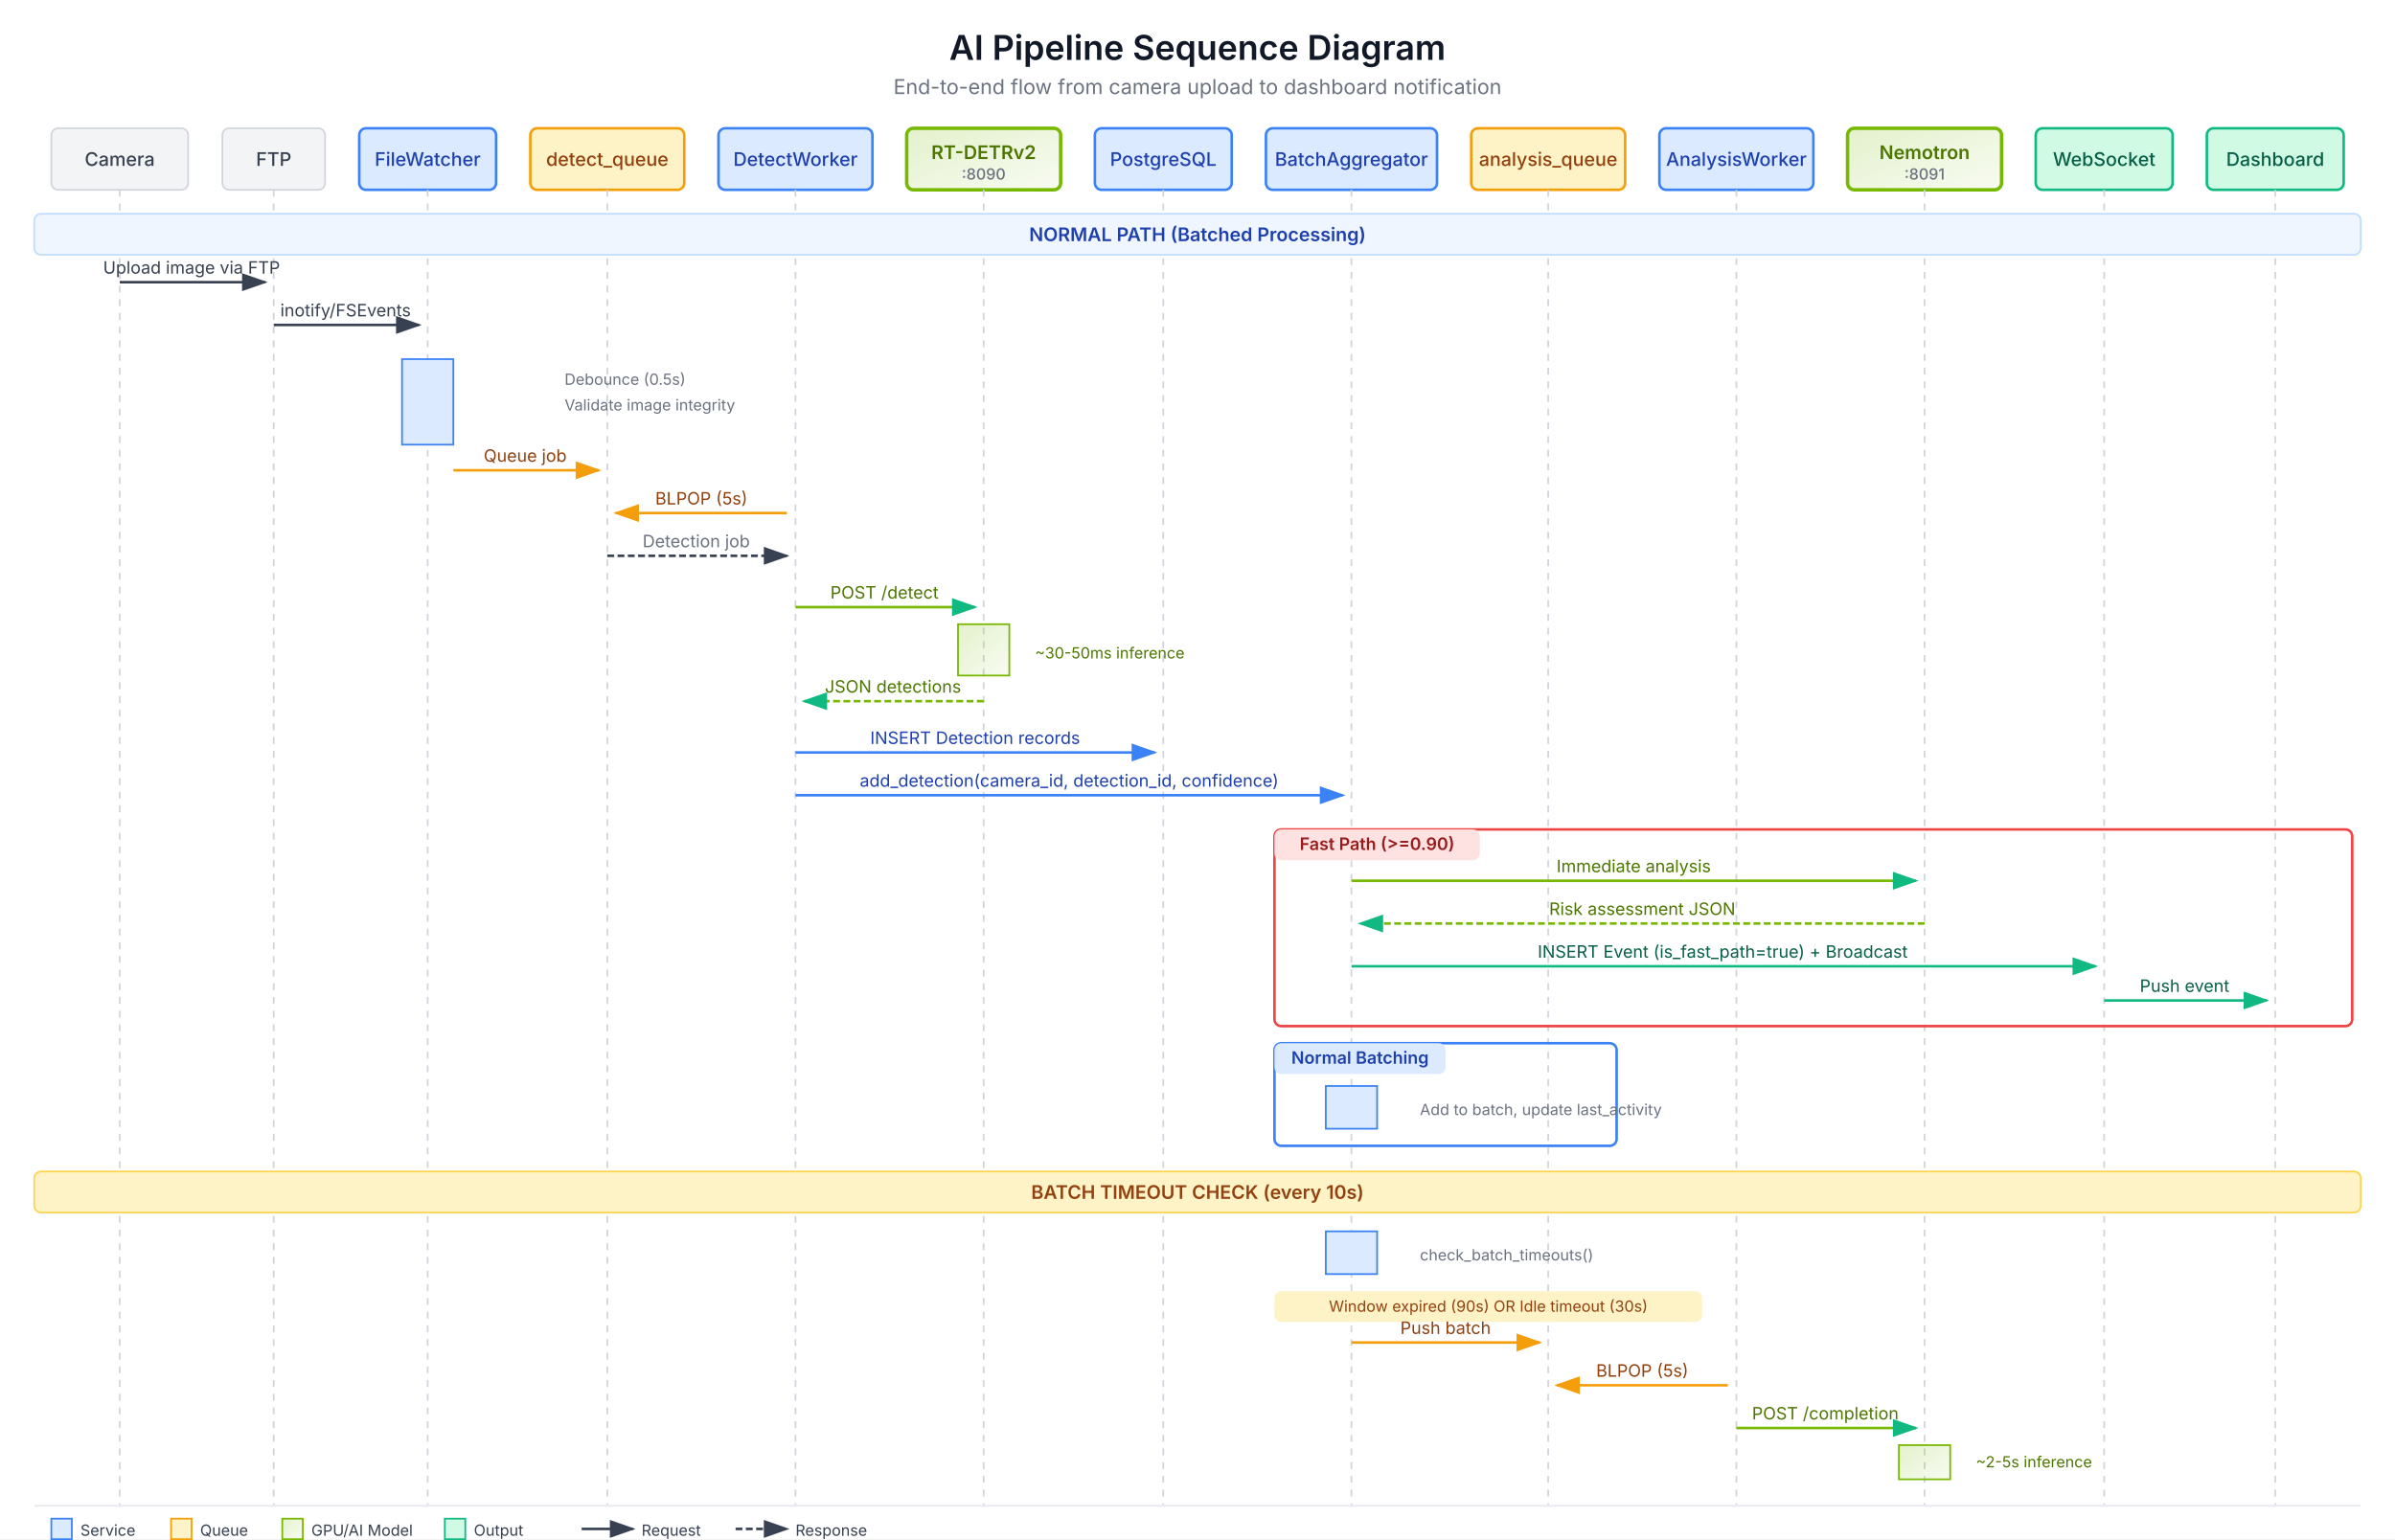
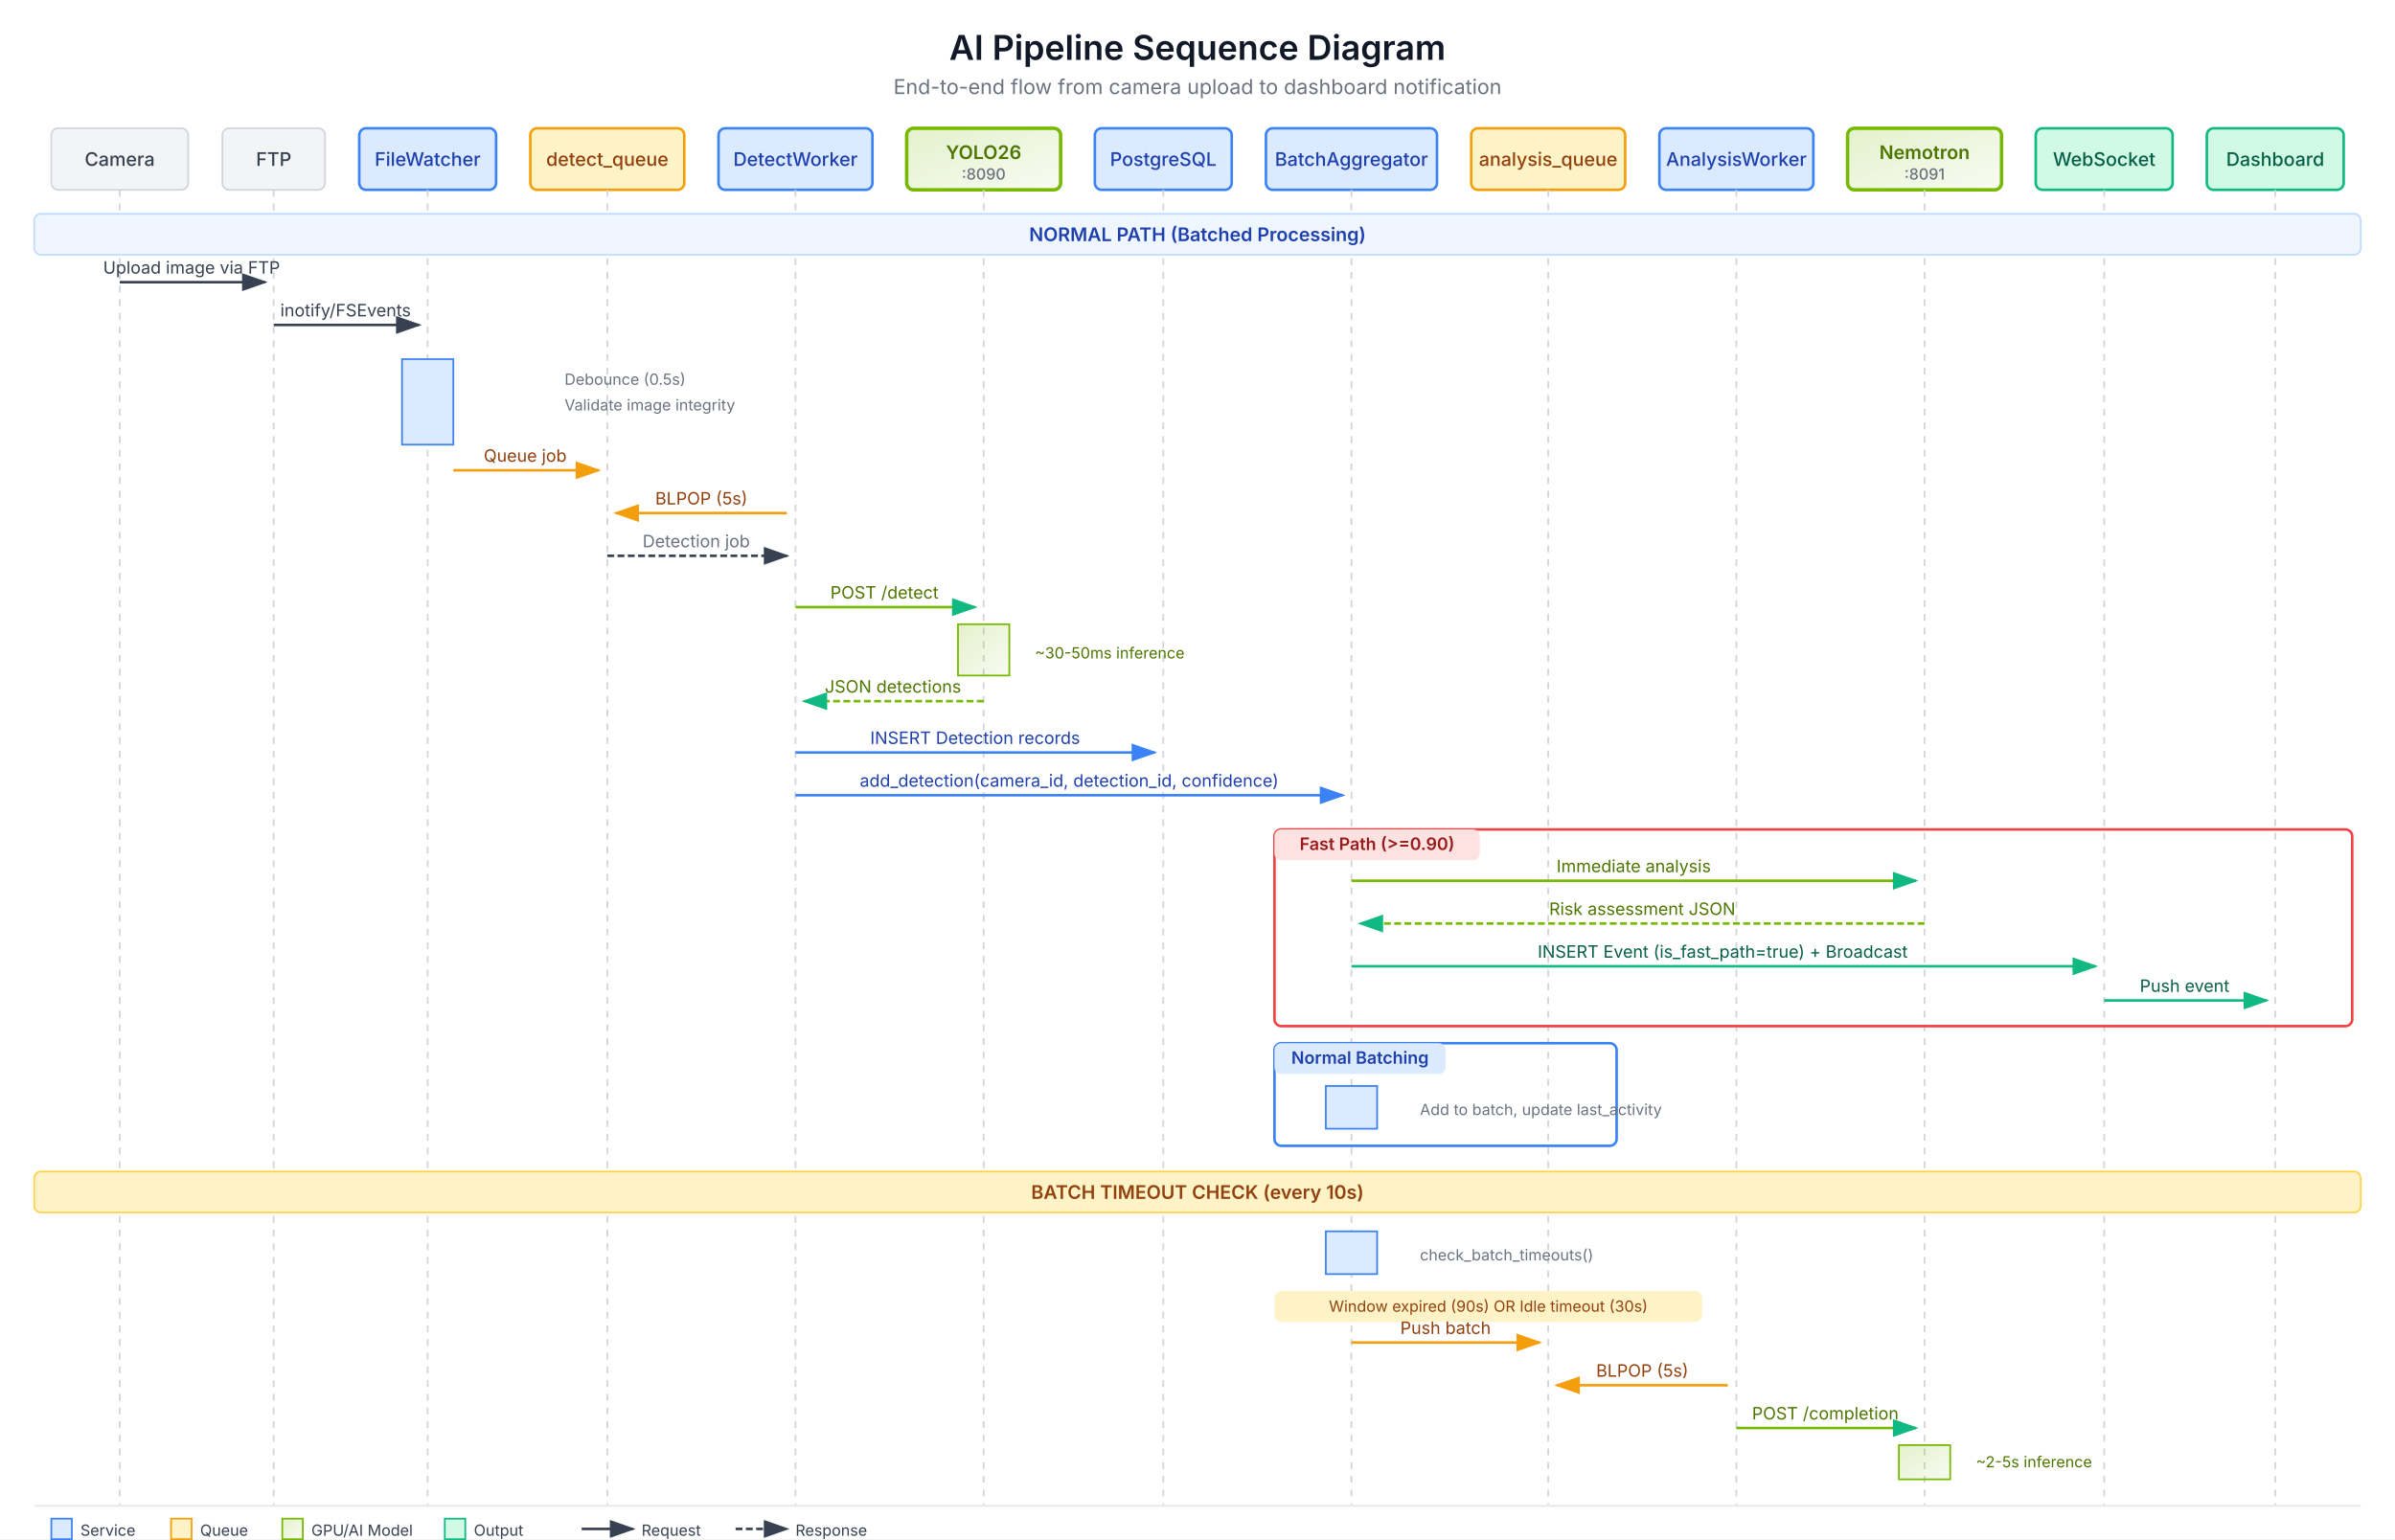
<svg xmlns="http://www.w3.org/2000/svg" viewBox="0 0 1400 900" width="1400" height="900">
  <defs>
    <marker id="arrowhead" markerWidth="10" markerHeight="7" refX="9" refY="3.5" orient="auto">
      <polygon points="0 0, 10 3.5, 0 7" fill="#374151" />
    </marker>
    <marker id="arrowhead-blue" markerWidth="10" markerHeight="7" refX="9" refY="3.5" orient="auto">
      <polygon points="0 0, 10 3.5, 0 7" fill="#3B82F6" />
    </marker>
    <marker id="arrowhead-green" markerWidth="10" markerHeight="7" refX="9" refY="3.5" orient="auto">
      <polygon points="0 0, 10 3.5, 0 7" fill="#10B981" />
    </marker>
    <marker id="arrowhead-amber" markerWidth="10" markerHeight="7" refX="9" refY="3.5" orient="auto">
      <polygon points="0 0, 10 3.5, 0 7" fill="#F59E0B" />
    </marker>
    <linearGradient id="gpu-gradient" x1="0%" y1="0%" x2="100%" y2="100%">
      <stop offset="0%" style="stop-color:#76B900;stop-opacity:0.2" />
      <stop offset="100%" style="stop-color:#76B900;stop-opacity:0.05" />
    </linearGradient>
  </defs>
  <rect width="1400" height="900" fill="#FFFFFF" />
  <text x="700" y="35" font-family="Inter, system-ui, sans-serif" font-size="20" font-weight="600" fill="#111827" text-anchor="middle">AI Pipeline Sequence Diagram</text>
  <text x="700" y="55" font-family="Inter, system-ui, sans-serif" font-size="12" fill="#6B7280" text-anchor="middle">End-to-end flow from camera upload to dashboard notification</text>
  <g font-family="Inter, system-ui, sans-serif" font-size="11" font-weight="500">
    <rect x="30" y="75" width="80" height="36" rx="4" fill="#F3F4F6" stroke="#D1D5DB" stroke-width="1" />
    <text x="70" y="97" text-anchor="middle" fill="#374151">Camera</text>
    <rect x="130" y="75" width="60" height="36" rx="4" fill="#F3F4F6" stroke="#D1D5DB" stroke-width="1" />
    <text x="160" y="97" text-anchor="middle" fill="#374151">FTP</text>
    <rect x="210" y="75" width="80" height="36" rx="4" fill="#DBEAFE" stroke="#3B82F6" stroke-width="1.5" />
    <text x="250" y="97" text-anchor="middle" fill="#1E40AF">FileWatcher</text>
    <rect x="310" y="75" width="90" height="36" rx="4" fill="#FEF3C7" stroke="#F59E0B" stroke-width="1.5" />
    <text x="355" y="97" text-anchor="middle" fill="#92400E">detect_queue</text>
    <rect x="420" y="75" width="90" height="36" rx="4" fill="#DBEAFE" stroke="#3B82F6" stroke-width="1.5" />
    <text x="465" y="97" text-anchor="middle" fill="#1E40AF">DetectWorker</text>
    <rect x="530" y="75" width="90" height="36" rx="4" fill="url(#gpu-gradient)" stroke="#76B900" stroke-width="2" />
-     <text x="575" y="93" text-anchor="middle" fill="#4D7600" font-weight="600">RT-DETRv2</text>
+     <text x="575" y="93" text-anchor="middle" fill="#4D7600" font-weight="600">YOLO26</text>
    <text x="575" y="105" text-anchor="middle" fill="#6B7280" font-size="9">:8090</text>
    <rect x="640" y="75" width="80" height="36" rx="4" fill="#DBEAFE" stroke="#3B82F6" stroke-width="1.5" />
    <text x="680" y="97" text-anchor="middle" fill="#1E40AF">PostgreSQL</text>
    <rect x="740" y="75" width="100" height="36" rx="4" fill="#DBEAFE" stroke="#3B82F6" stroke-width="1.5" />
    <text x="790" y="97" text-anchor="middle" fill="#1E40AF">BatchAggregator</text>
    <rect x="860" y="75" width="90" height="36" rx="4" fill="#FEF3C7" stroke="#F59E0B" stroke-width="1.5" />
    <text x="905" y="97" text-anchor="middle" fill="#92400E">analysis_queue</text>
    <rect x="970" y="75" width="90" height="36" rx="4" fill="#DBEAFE" stroke="#3B82F6" stroke-width="1.5" />
    <text x="1015" y="97" text-anchor="middle" fill="#1E40AF">AnalysisWorker</text>
    <rect x="1080" y="75" width="90" height="36" rx="4" fill="url(#gpu-gradient)" stroke="#76B900" stroke-width="2" />
    <text x="1125" y="93" text-anchor="middle" fill="#4D7600" font-weight="600">Nemotron</text>
    <text x="1125" y="105" text-anchor="middle" fill="#6B7280" font-size="9">:8091</text>
    <rect x="1190" y="75" width="80" height="36" rx="4" fill="#D1FAE5" stroke="#10B981" stroke-width="1.5" />
    <text x="1230" y="97" text-anchor="middle" fill="#065F46">WebSocket</text>
    <rect x="1290" y="75" width="80" height="36" rx="4" fill="#D1FAE5" stroke="#10B981" stroke-width="1.5" />
    <text x="1330" y="97" text-anchor="middle" fill="#065F46">Dashboard</text>
  </g>
  <g stroke="#D1D5DB" stroke-width="1" stroke-dasharray="4,4">
    <line x1="70" y1="111" x2="70" y2="880" />
    <line x1="160" y1="111" x2="160" y2="880" />
    <line x1="250" y1="111" x2="250" y2="880" />
    <line x1="355" y1="111" x2="355" y2="880" />
    <line x1="465" y1="111" x2="465" y2="880" />
    <line x1="575" y1="111" x2="575" y2="880" />
    <line x1="680" y1="111" x2="680" y2="880" />
    <line x1="790" y1="111" x2="790" y2="880" />
    <line x1="905" y1="111" x2="905" y2="880" />
    <line x1="1015" y1="111" x2="1015" y2="880" />
    <line x1="1125" y1="111" x2="1125" y2="880" />
    <line x1="1230" y1="111" x2="1230" y2="880" />
    <line x1="1330" y1="111" x2="1330" y2="880" />
  </g>
  <rect x="20" y="125" width="1360" height="24" rx="4" fill="#EFF6FF" stroke="#BFDBFE" stroke-width="1" />
  <text x="700" y="141" font-family="Inter, system-ui, sans-serif" font-size="11" font-weight="600" fill="#1E40AF" text-anchor="middle">NORMAL PATH (Batched Processing)</text>
  <line x1="70" y1="165" x2="155" y2="165" stroke="#374151" stroke-width="1.5" marker-end="url(#arrowhead)" />
  <text x="112" y="160" font-family="Inter, system-ui, sans-serif" font-size="10" fill="#374151" text-anchor="middle">Upload image via FTP</text>
  <line x1="160" y1="190" x2="245" y2="190" stroke="#374151" stroke-width="1.5" marker-end="url(#arrowhead)" />
  <text x="202" y="185" font-family="Inter, system-ui, sans-serif" font-size="10" fill="#374151" text-anchor="middle">inotify/FSEvents</text>
  <rect x="235" y="210" width="30" height="50" fill="#DBEAFE" stroke="#3B82F6" stroke-width="1" />
  <text x="330" y="225" font-family="Inter, system-ui, sans-serif" font-size="9" fill="#6B7280">Debounce (0.5s)</text>
  <text x="330" y="240" font-family="Inter, system-ui, sans-serif" font-size="9" fill="#6B7280">Validate image integrity</text>
  <line x1="265" y1="275" x2="350" y2="275" stroke="#F59E0B" stroke-width="1.5" marker-end="url(#arrowhead-amber)" />
  <text x="307" y="270" font-family="Inter, system-ui, sans-serif" font-size="10" fill="#92400E" text-anchor="middle">Queue job</text>
  <line x1="460" y1="300" x2="360" y2="300" stroke="#F59E0B" stroke-width="1.5" marker-end="url(#arrowhead-amber)" />
  <text x="410" y="295" font-family="Inter, system-ui, sans-serif" font-size="10" fill="#92400E" text-anchor="middle">BLPOP (5s)</text>
  <line x1="355" y1="325" x2="460" y2="325" stroke="#374151" stroke-width="1.5" stroke-dasharray="4,2" marker-end="url(#arrowhead)" />
  <text x="407" y="320" font-family="Inter, system-ui, sans-serif" font-size="10" fill="#6B7280" text-anchor="middle">Detection job</text>
  <line x1="465" y1="355" x2="570" y2="355" stroke="#76B900" stroke-width="1.5" marker-end="url(#arrowhead-green)" />
  <text x="517" y="350" font-family="Inter, system-ui, sans-serif" font-size="10" fill="#4D7600" text-anchor="middle">POST /detect</text>
  <rect x="560" y="365" width="30" height="30" fill="url(#gpu-gradient)" stroke="#76B900" stroke-width="1" />
  <text x="605" y="385" font-family="Inter, system-ui, sans-serif" font-size="9" fill="#4D7600">~30-50ms inference</text>
  <line x1="575" y1="410" x2="470" y2="410" stroke="#76B900" stroke-width="1.5" stroke-dasharray="4,2" marker-end="url(#arrowhead-green)" />
  <text x="522" y="405" font-family="Inter, system-ui, sans-serif" font-size="10" fill="#4D7600" text-anchor="middle">JSON detections</text>
  <line x1="465" y1="440" x2="675" y2="440" stroke="#3B82F6" stroke-width="1.5" marker-end="url(#arrowhead-blue)" />
  <text x="570" y="435" font-family="Inter, system-ui, sans-serif" font-size="10" fill="#1E40AF" text-anchor="middle">INSERT Detection records</text>
  <line x1="465" y1="465" x2="785" y2="465" stroke="#3B82F6" stroke-width="1.5" marker-end="url(#arrowhead-blue)" />
  <text x="625" y="460" font-family="Inter, system-ui, sans-serif" font-size="10" fill="#1E40AF" text-anchor="middle">add_detection(camera_id, detection_id, confidence)</text>
  <rect x="745" y="485" width="630" height="115" rx="4" fill="none" stroke="#EF4444" stroke-width="1.5" />
  <rect x="745" y="485" width="120" height="18" rx="4" fill="#FEE2E2" />
  <text x="805" y="497" font-family="Inter, system-ui, sans-serif" font-size="10" font-weight="600" fill="#991B1B" text-anchor="middle">Fast Path (&gt;=0.90)</text>
  <line x1="790" y1="515" x2="1120" y2="515" stroke="#76B900" stroke-width="1.5" marker-end="url(#arrowhead-green)" />
  <text x="955" y="510" font-family="Inter, system-ui, sans-serif" font-size="10" fill="#4D7600" text-anchor="middle">Immediate analysis</text>
  <line x1="1125" y1="540" x2="795" y2="540" stroke="#76B900" stroke-width="1.5" stroke-dasharray="4,2" marker-end="url(#arrowhead-green)" />
  <text x="960" y="535" font-family="Inter, system-ui, sans-serif" font-size="10" fill="#4D7600" text-anchor="middle">Risk assessment JSON</text>
  <line x1="790" y1="565" x2="1225" y2="565" stroke="#10B981" stroke-width="1.5" marker-end="url(#arrowhead-green)" />
  <text x="1007" y="560" font-family="Inter, system-ui, sans-serif" font-size="10" fill="#065F46" text-anchor="middle">INSERT Event (is_fast_path=true) + Broadcast</text>
  <line x1="1230" y1="585" x2="1325" y2="585" stroke="#10B981" stroke-width="1.5" marker-end="url(#arrowhead-green)" />
  <text x="1277" y="580" font-family="Inter, system-ui, sans-serif" font-size="10" fill="#065F46" text-anchor="middle">Push event</text>
  <rect x="745" y="610" width="200" height="60" rx="4" fill="none" stroke="#3B82F6" stroke-width="1.5" />
  <rect x="745" y="610" width="100" height="18" rx="4" fill="#DBEAFE" />
  <text x="795" y="622" font-family="Inter, system-ui, sans-serif" font-size="10" font-weight="600" fill="#1E40AF" text-anchor="middle">Normal Batching</text>
  <rect x="775" y="635" width="30" height="25" fill="#DBEAFE" stroke="#3B82F6" stroke-width="1" />
  <text x="830" y="652" font-family="Inter, system-ui, sans-serif" font-size="9" fill="#6B7280">Add to batch, update last_activity</text>
  <rect x="20" y="685" width="1360" height="24" rx="4" fill="#FEF3C7" stroke="#FCD34D" stroke-width="1" />
  <text x="700" y="701" font-family="Inter, system-ui, sans-serif" font-size="11" font-weight="600" fill="#92400E" text-anchor="middle">BATCH TIMEOUT CHECK (every 10s)</text>
  <rect x="775" y="720" width="30" height="25" fill="#DBEAFE" stroke="#3B82F6" stroke-width="1" />
  <text x="830" y="737" font-family="Inter, system-ui, sans-serif" font-size="9" fill="#6B7280">check_batch_timeouts()</text>
  <rect x="745" y="755" width="250" height="18" rx="4" fill="#FEF3C7" />
  <text x="870" y="767" font-family="Inter, system-ui, sans-serif" font-size="9" fill="#92400E" text-anchor="middle">Window expired (90s) OR Idle timeout (30s)</text>
  <line x1="790" y1="785" x2="900" y2="785" stroke="#F59E0B" stroke-width="1.5" marker-end="url(#arrowhead-amber)" />
  <text x="845" y="780" font-family="Inter, system-ui, sans-serif" font-size="10" fill="#92400E" text-anchor="middle">Push batch</text>
  <line x1="1010" y1="810" x2="910" y2="810" stroke="#F59E0B" stroke-width="1.5" marker-end="url(#arrowhead-amber)" />
  <text x="960" y="805" font-family="Inter, system-ui, sans-serif" font-size="10" fill="#92400E" text-anchor="middle">BLPOP (5s)</text>
  <line x1="1015" y1="835" x2="1120" y2="835" stroke="#76B900" stroke-width="1.5" marker-end="url(#arrowhead-green)" />
  <text x="1067" y="830" font-family="Inter, system-ui, sans-serif" font-size="10" fill="#4D7600" text-anchor="middle">POST /completion</text>
  <rect x="1110" y="845" width="30" height="20" fill="url(#gpu-gradient)" stroke="#76B900" stroke-width="1" />
  <text x="1155" y="858" font-family="Inter, system-ui, sans-serif" font-size="9" fill="#4D7600">~2-5s inference</text>
  <rect x="20" y="880" width="1360" height="1" fill="#E5E7EB" />
  <g font-family="Inter, system-ui, sans-serif" font-size="9">
    <rect x="30" y="888" width="12" height="12" fill="#DBEAFE" stroke="#3B82F6" stroke-width="1" />
    <text x="47" y="898" fill="#374151">Service</text>
    <rect x="100" y="888" width="12" height="12" fill="#FEF3C7" stroke="#F59E0B" stroke-width="1" />
    <text x="117" y="898" fill="#374151">Queue</text>
    <rect x="165" y="888" width="12" height="12" fill="url(#gpu-gradient)" stroke="#76B900" stroke-width="1" />
    <text x="182" y="898" fill="#374151">GPU/AI Model</text>
    <rect x="260" y="888" width="12" height="12" fill="#D1FAE5" stroke="#10B981" stroke-width="1" />
    <text x="277" y="898" fill="#374151">Output</text>
    <line x1="340" y1="894" x2="370" y2="894" stroke="#374151" stroke-width="1.5" marker-end="url(#arrowhead)" />
    <text x="375" y="898" fill="#374151">Request</text>
    <line x1="430" y1="894" x2="460" y2="894" stroke="#374151" stroke-width="1.5" stroke-dasharray="4,2" marker-end="url(#arrowhead)" />
    <text x="465" y="898" fill="#374151">Response</text>
  </g>
</svg>
